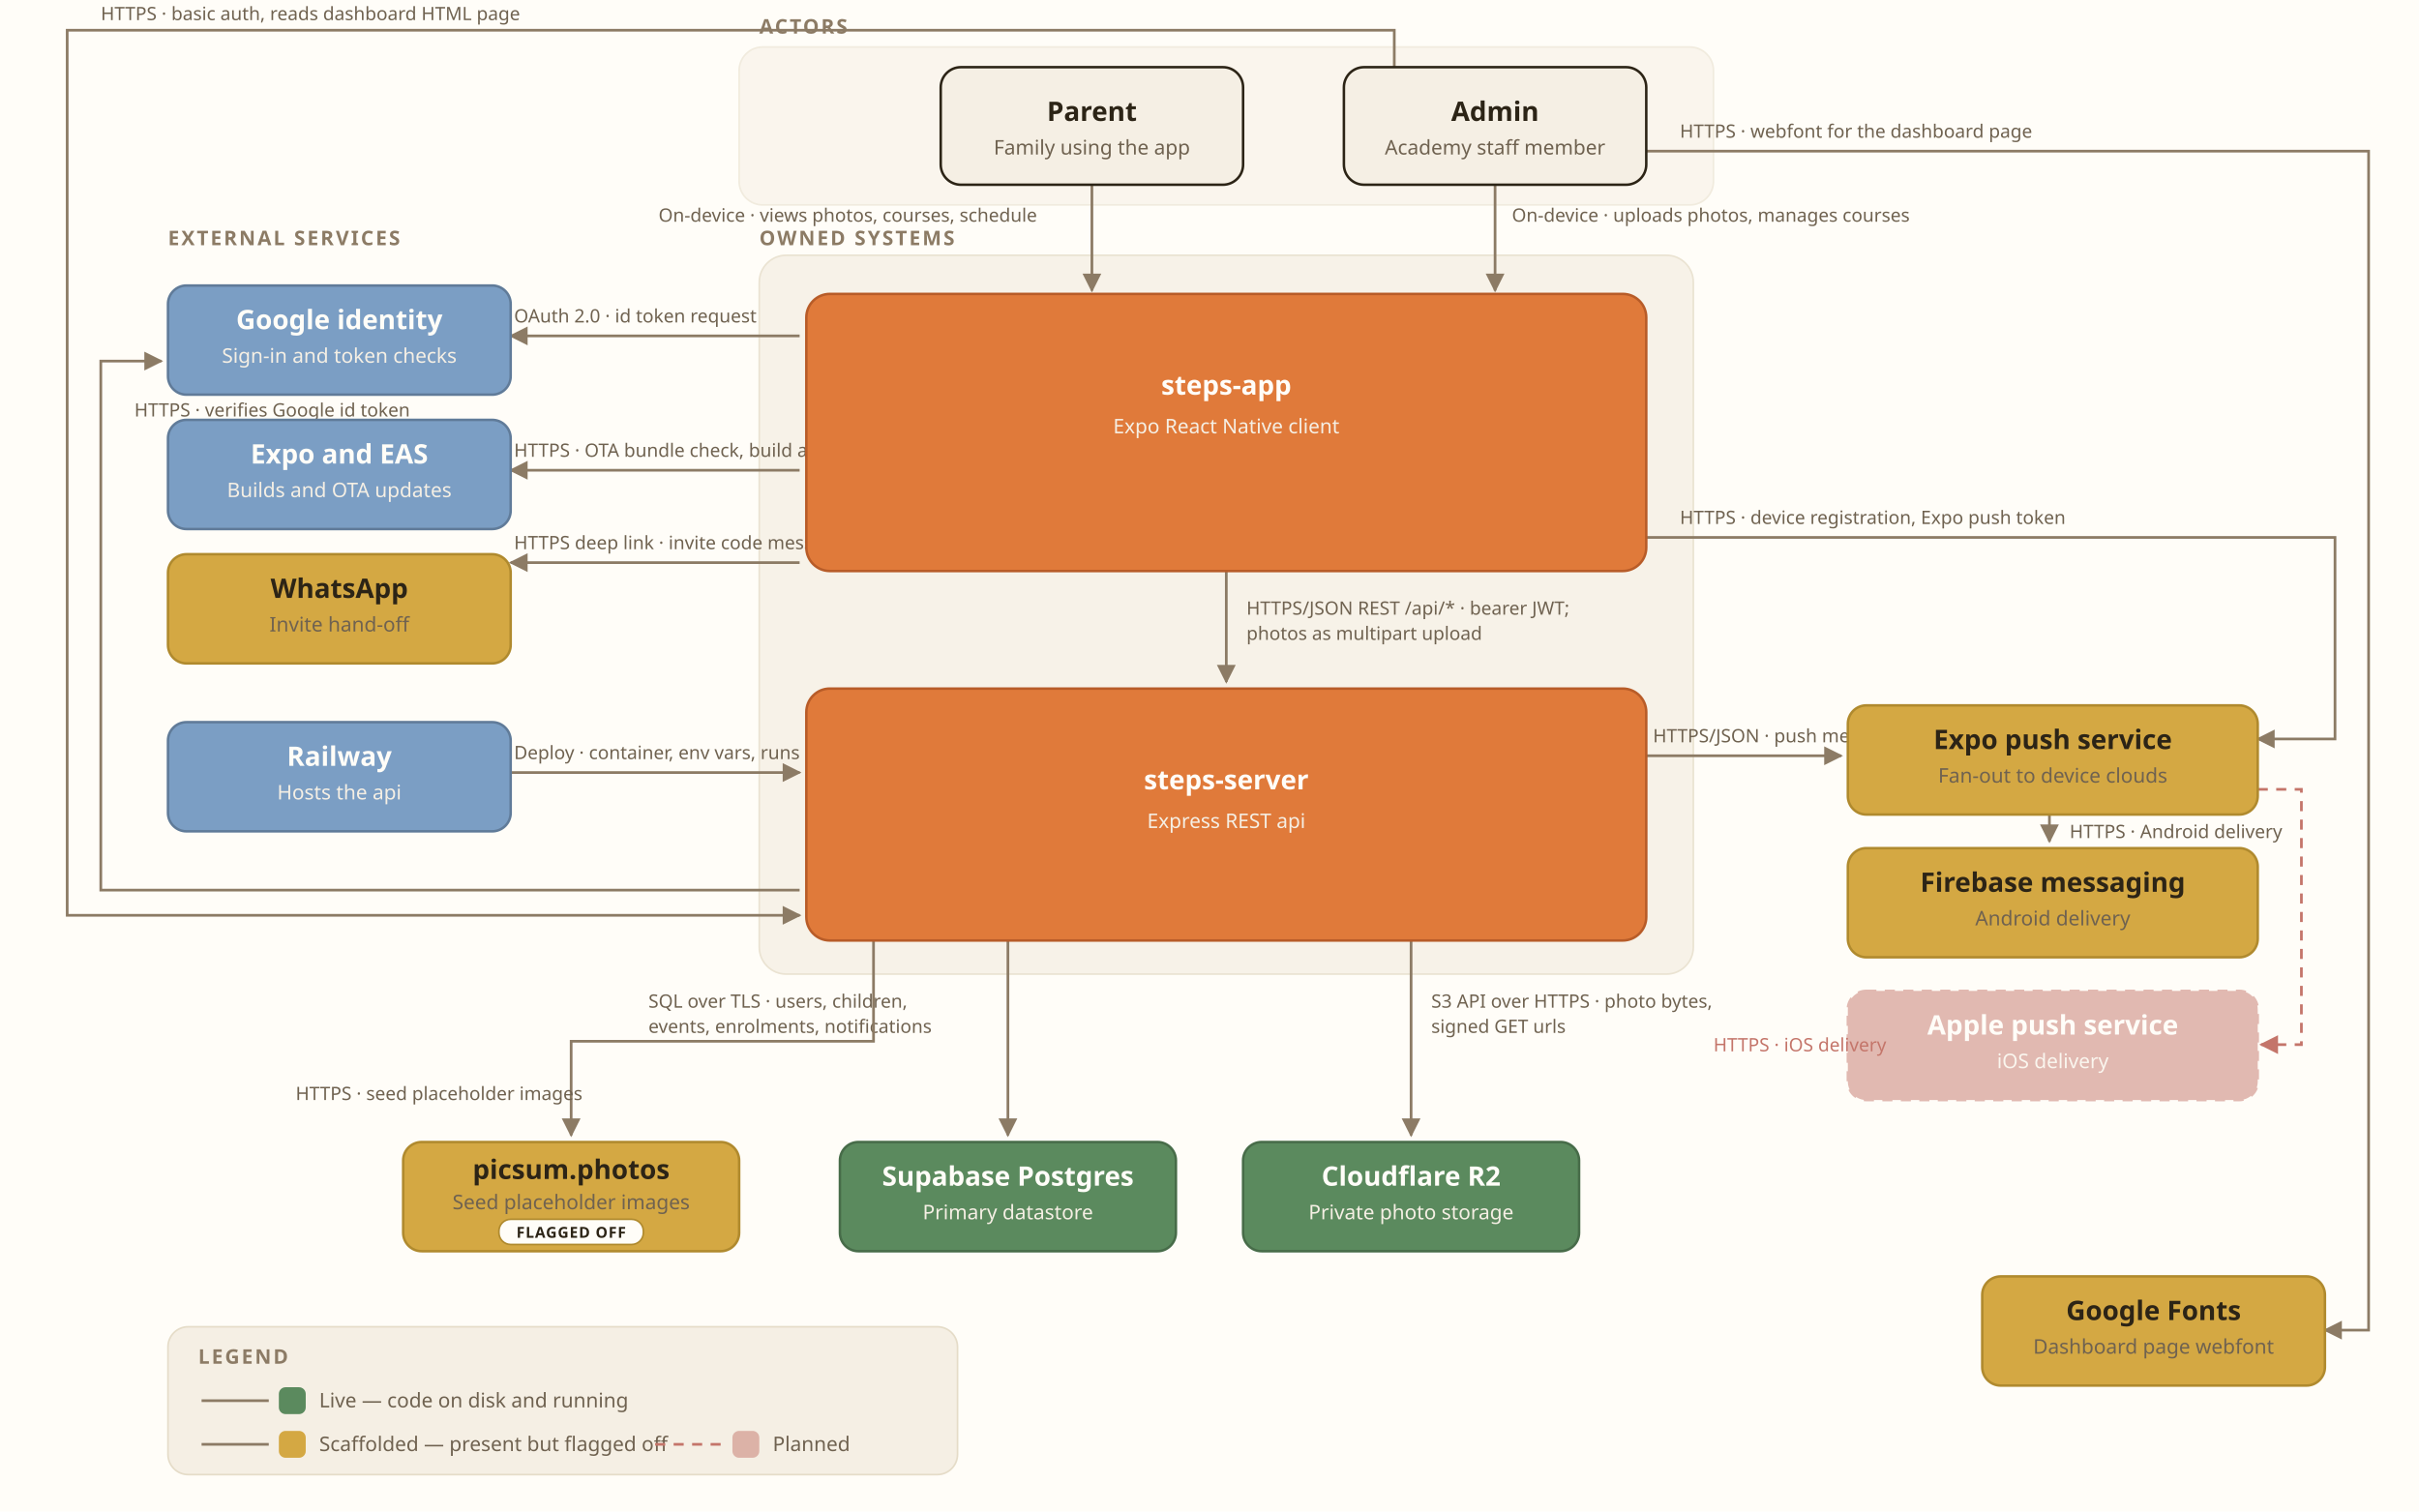
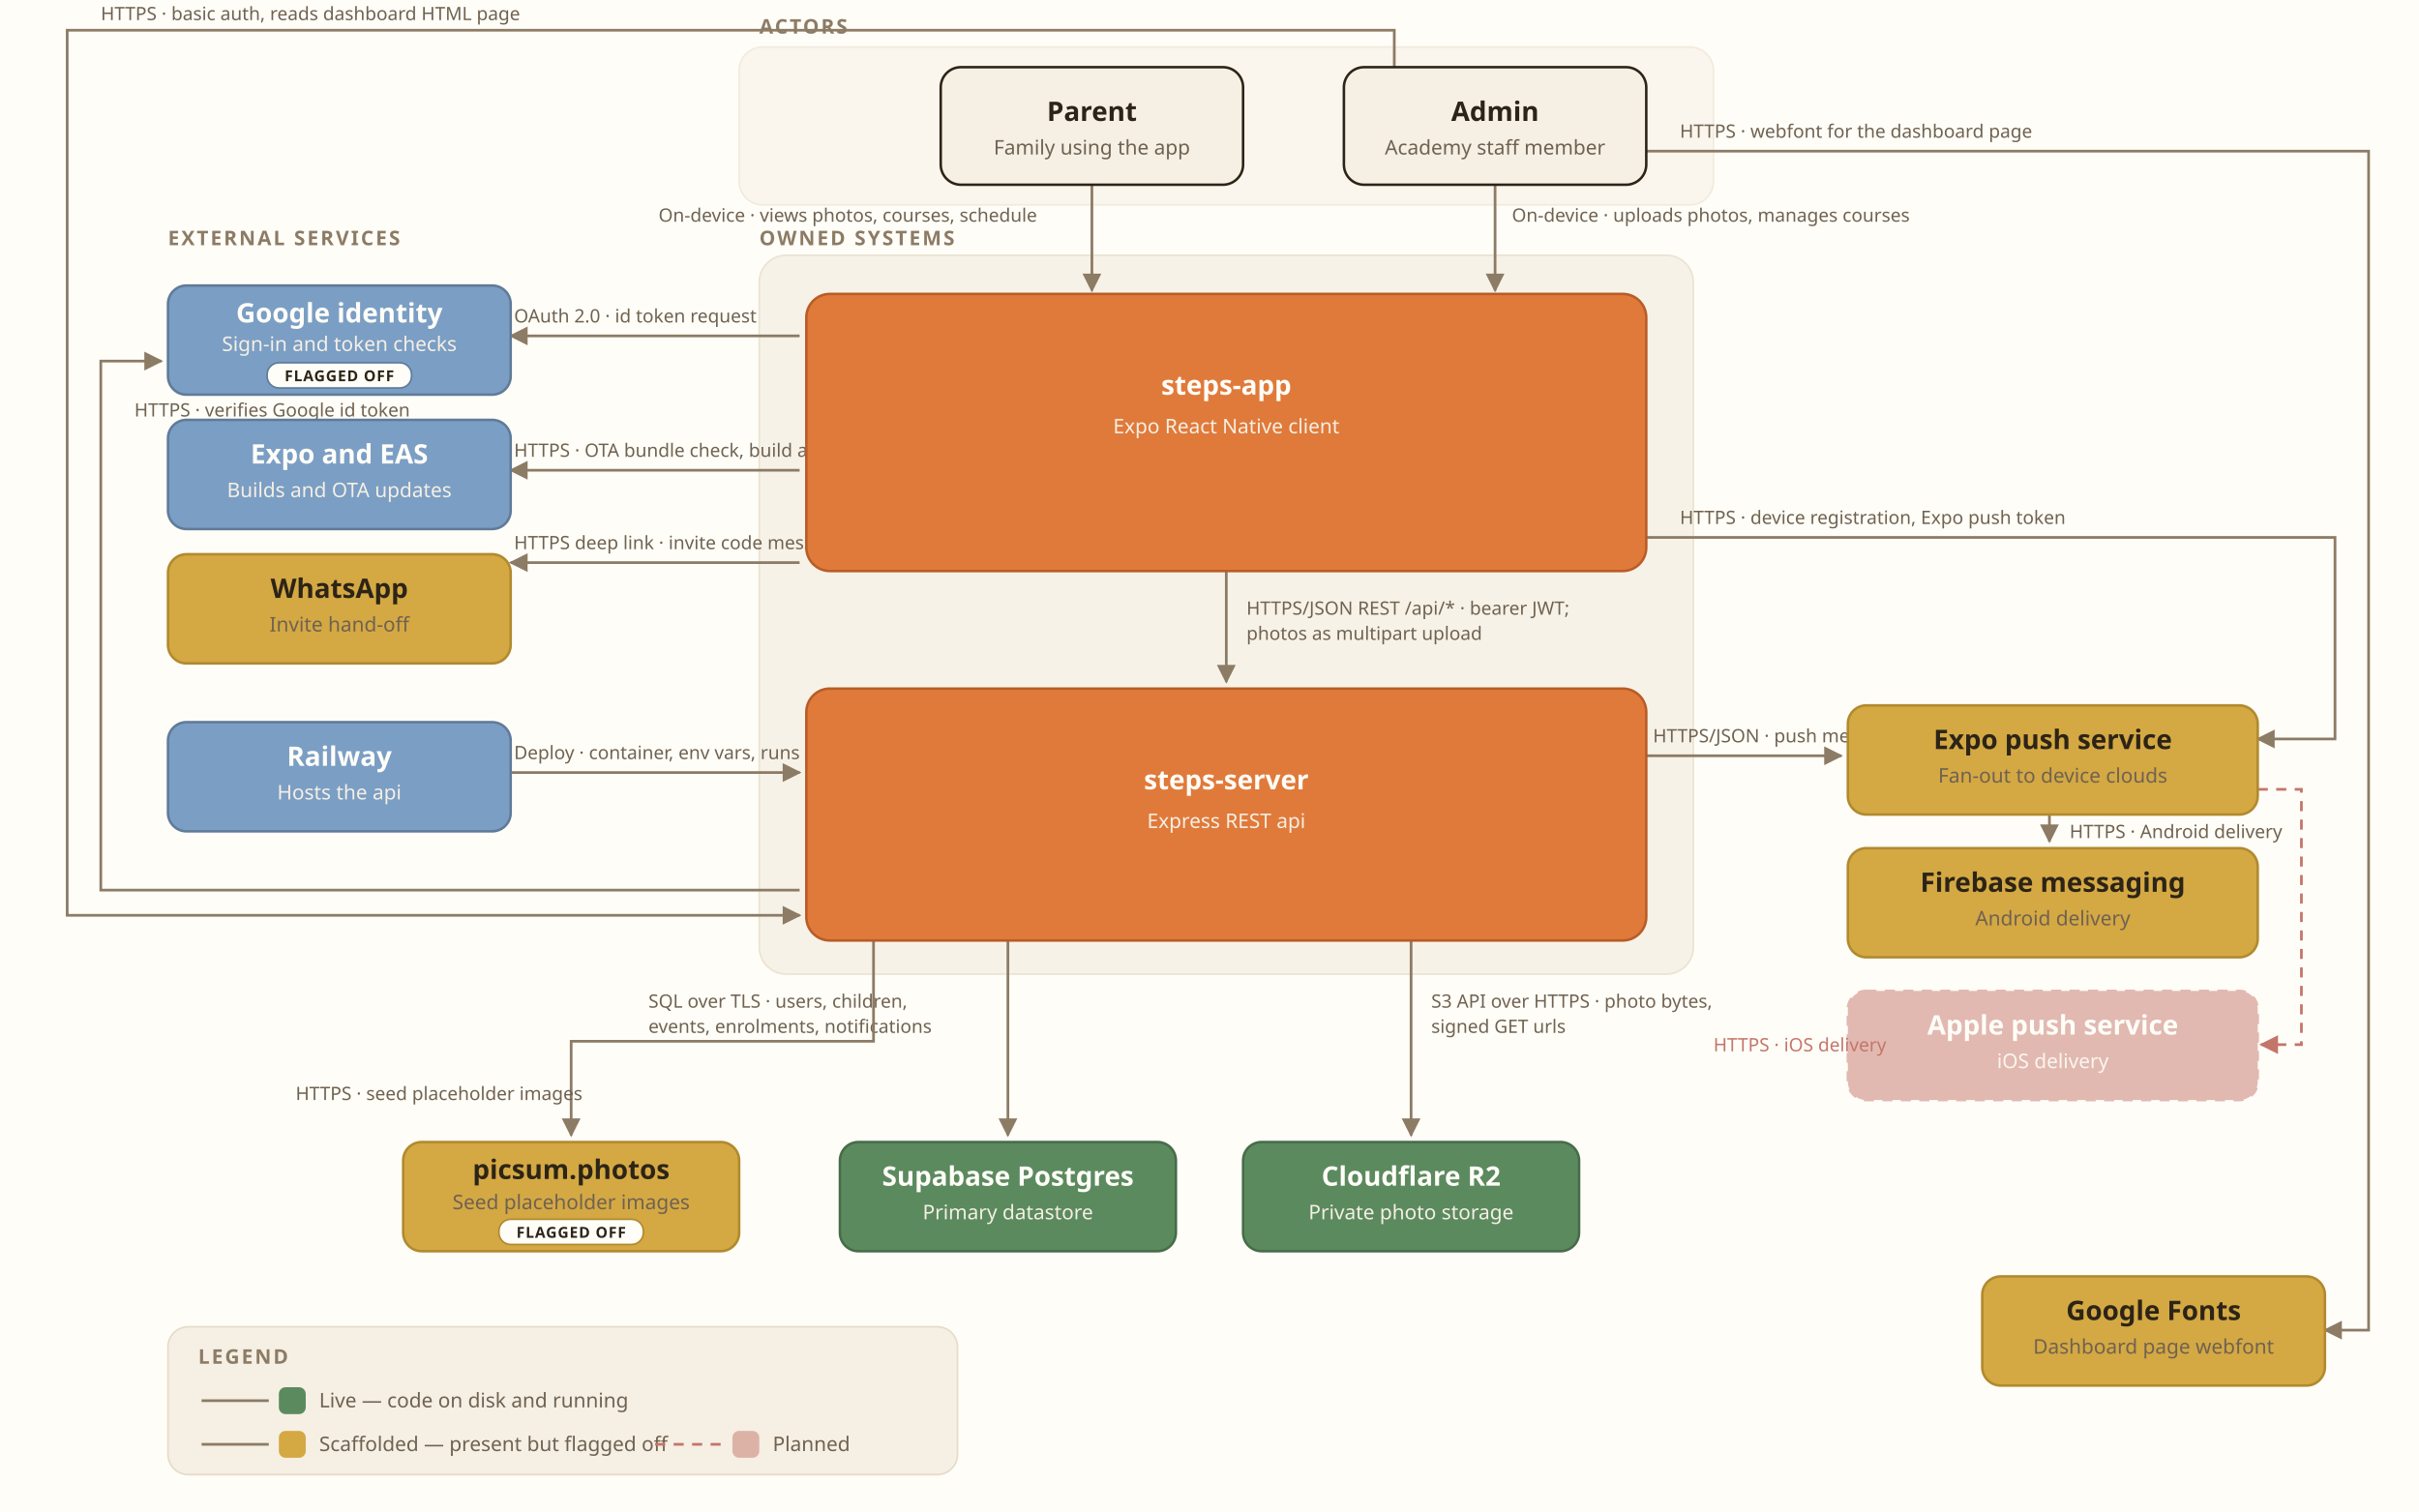
<svg xmlns="http://www.w3.org/2000/svg" viewBox="0 0 1440 900" width="1440" height="900" role="img" aria-label="Steps system context diagram">
  <style>
    .bg    { fill: #FFFDF8; }
    .tier  { fill: #F5EFE4; stroke: #E5DCC8; stroke-width: 1; }
    .tierlab { font: 600 12px Nunito, system-ui, sans-serif; fill: #8C7B65; letter-spacing: 1.2px; }
    .name  { font: 700 16px Nunito, system-ui, sans-serif; fill: #2C2416; }
    .sub   { font: 400 12px Nunito, system-ui, sans-serif; fill: #6F6250; }
    .nameL { font: 700 16px Nunito, system-ui, sans-serif; fill: #FFFDF8; }
    .subL  { font: 400 12px Nunito, system-ui, sans-serif; fill: #F5EFE4; }
    .edge  { stroke: #8C7B65; stroke-width: 1.6; fill: none; marker-end: url(#arrow); }
    .edgeP { stroke: #C4756A; stroke-width: 1.6; fill: none; stroke-dasharray: 6 5; marker-end: url(#arrowP); }
    .lab   { font: 400 11px Nunito, system-ui, sans-serif; fill: #6F6250; }
    .labP  { font: 400 11px Nunito, system-ui, sans-serif; fill: #C4756A; }
    .tag   { font: 700 9px Nunito, system-ui, sans-serif; fill: #2C2416; letter-spacing: .5px; }
    .box   { stroke-width: 1.5; }
  </style>
  <defs>
    <marker id="arrow" viewBox="0 0 10 10" refX="9" refY="5" markerWidth="7" markerHeight="7" orient="auto-start-reverse">
      <path d="M 0 0 L 10 5 L 0 10 z" fill="#8C7B65" />
    </marker>
    <marker id="arrowP" viewBox="0 0 10 10" refX="9" refY="5" markerWidth="7" markerHeight="7" orient="auto-start-reverse">
      <path d="M 0 0 L 10 5 L 0 10 z" fill="#C4756A" />
    </marker>
  </defs>
  <rect class="bg" x="0" y="0" width="1440" height="900" />
  <rect class="tier" x="440" y="28" width="580" height="94" rx="14" opacity=".55" />
  <rect class="tier" x="452" y="152" width="556" height="428" rx="16" opacity=".8" />
  <text class="tierlab" x="452" y="20">ACTORS</text>
  <text class="tierlab" x="452" y="146">OWNED SYSTEMS</text>
  <text class="tierlab" x="100" y="146">EXTERNAL SERVICES</text>
  <path class="edge" d="M 650 110 L 650 173" />
  <text class="lab" x="392" y="132">On-device · views photos, courses, schedule</text>
  <path class="edge" d="M 890 110 L 890 173" />
  <text class="lab" x="900" y="132">On-device · uploads photos, manages courses</text>
  <path class="edge" d="M 830 40 L 830 18 L 40 18 L 40 545 L 476 545" />
  <text class="lab" x="60" y="12">HTTPS · basic auth, reads dashboard HTML page</text>
  <path class="edge" d="M 980 90 L 1410 90 L 1410 792 L 1384 792" />
  <text class="lab" x="1000" y="82">HTTPS · webfont for the dashboard page</text>
  <path class="edge" d="M 476 200 L 304 200" />
  <text class="lab" x="306" y="192">OAuth 2.0 · id token request</text>
  <path class="edge" d="M 476 280 L 304 280" />
  <text class="lab" x="306" y="272">HTTPS · OTA bundle check, build artefacts</text>
  <path class="edge" d="M 476 335 L 304 335" />
  <text class="lab" x="306" y="327">HTTPS deep link · invite code message</text>
  <path class="edge" d="M 730 340 L 730 406" />
  <text class="lab" x="742" y="366">HTTPS/JSON REST /api/* · bearer JWT;</text>
  <text class="lab" x="742" y="381">photos as multipart upload</text>
  <path class="edge" d="M 980 320 L 1390 320 L 1390 440 L 1344 440" />
  <text class="lab" x="1000" y="312">HTTPS · device registration, Expo push token</text>
  <path class="edge" d="M 476 530 L 60 530 L 60 215 L 96 215" />
  <text class="lab" x="80" y="248">HTTPS · verifies Google id token</text>
  <path class="edge" d="M 600 560 L 600 676" />
  <text class="lab" x="386" y="600">SQL over TLS · users, children,</text>
  <text class="lab" x="386" y="615">events, enrolments, notifications</text>
  <path class="edge" d="M 840 560 L 840 676" />
  <text class="lab" x="852" y="600">S3 API over HTTPS · photo bytes,</text>
  <text class="lab" x="852" y="615">signed GET urls</text>
  <path class="edge" d="M 980 450 L 1096 450" />
  <text class="lab" x="984" y="442">HTTPS/JSON · push messages</text>
  <path class="edge" d="M 520 560 L 520 620 L 340 620 L 340 676" />
  <text class="lab" x="176" y="655">HTTPS · seed placeholder images</text>
  <path class="edge" d="M 1220 485 L 1220 501" />
  <text class="lab" x="1232" y="499">HTTPS · Android delivery</text>
  <path class="edgeP" d="M 1344 470 L 1370 470 L 1370 622 L 1346 622" />
  <text class="labP" x="1020" y="626">HTTPS · iOS delivery</text>
  <path class="edge" d="M 304 460 L 476 460" />
  <text class="lab" x="306" y="452">Deploy · container, env vars, runs migrations</text>
  <g>
    <rect class="box" x="560" y="40" width="180" height="70" rx="12" fill="#F5EFE4" stroke="#2C2416" />
    <text class="name" x="650" y="72" text-anchor="middle">Parent</text>
    <text class="sub" x="650" y="92" text-anchor="middle">Family using the app</text>
  </g>
  <g>
    <rect class="box" x="800" y="40" width="180" height="70" rx="12" fill="#F5EFE4" stroke="#2C2416" />
    <text class="name" x="890" y="72" text-anchor="middle">Admin</text>
    <text class="sub" x="890" y="92" text-anchor="middle">Academy staff member</text>
  </g>
  <g>
    <rect class="box" x="480" y="175" width="500" height="165" rx="14" fill="#E07A3A" stroke="#B85C28" />
    <text class="nameL" x="730" y="235" text-anchor="middle">steps-app</text>
    <text class="subL" x="730" y="258" text-anchor="middle">Expo React Native client</text>
  </g>
  <g>
    <rect class="box" x="480" y="410" width="500" height="150" rx="14" fill="#E07A3A" stroke="#B85C28" />
    <text class="nameL" x="730" y="470" text-anchor="middle">steps-server</text>
    <text class="subL" x="730" y="493" text-anchor="middle">Express REST api</text>
  </g>
  <g>
    <rect class="box" x="100" y="170" width="204" height="65" rx="11" fill="#7B9EC4" stroke="#607B99" />
-     <text class="nameL" x="202" y="196" text-anchor="middle">Google identity</text>
-     <text class="subL" x="202" y="216" text-anchor="middle">Sign-in and token checks</text>
+     <text class="nameL" x="202" y="192" text-anchor="middle">Google identity</text>
+     <text class="subL" x="202" y="209" text-anchor="middle">Sign-in and token checks</text>
+     <rect x="159" y="216" width="86" height="15" rx="7" fill="#FFFDF8" stroke="#607B99" />
+     <text class="tag" x="202" y="227" text-anchor="middle">FLAGGED OFF</text>
  </g>
  <g>
    <rect class="box" x="100" y="250" width="204" height="65" rx="11" fill="#7B9EC4" stroke="#607B99" />
    <text class="nameL" x="202" y="276" text-anchor="middle">Expo and EAS</text>
    <text class="subL" x="202" y="296" text-anchor="middle">Builds and OTA updates</text>
  </g>
  <g>
    <rect class="box" x="100" y="330" width="204" height="65" rx="11" fill="#D4A843" stroke="#B08A2E" />
    <text class="name" x="202" y="356" text-anchor="middle">WhatsApp</text>
    <text class="sub" x="202" y="376" text-anchor="middle">Invite hand-off</text>
  </g>
  <g>
    <rect class="box" x="100" y="430" width="204" height="65" rx="11" fill="#7B9EC4" stroke="#607B99" />
    <text class="nameL" x="202" y="456" text-anchor="middle">Railway</text>
    <text class="subL" x="202" y="476" text-anchor="middle">Hosts the api</text>
  </g>
  <g>
    <rect class="box" x="1100" y="420" width="244" height="65" rx="11" fill="#D4A843" stroke="#B08A2E" />
    <text class="name" x="1222" y="446" text-anchor="middle">Expo push service</text>
    <text class="sub" x="1222" y="466" text-anchor="middle">Fan-out to device clouds</text>
  </g>
  <g>
    <rect class="box" x="1100" y="505" width="244" height="65" rx="11" fill="#D4A843" stroke="#B08A2E" />
    <text class="name" x="1222" y="531" text-anchor="middle">Firebase messaging</text>
    <text class="sub" x="1222" y="551" text-anchor="middle">Android delivery</text>
  </g>
  <g opacity=".5">
    <rect class="box" x="1100" y="590" width="244" height="65" rx="11" fill="#C4756A" stroke="#C4756A" stroke-dasharray="6 5" />
    <text class="nameL" x="1222" y="616" text-anchor="middle">Apple push service</text>
    <text class="subL" x="1222" y="636" text-anchor="middle">iOS delivery</text>
  </g>
  <g>
    <rect class="box" x="240" y="680" width="200" height="65" rx="11" fill="#D4A843" stroke="#B08A2E" />
    <text class="name" x="340" y="702" text-anchor="middle">picsum.photos</text>
    <text class="sub" x="340" y="720" text-anchor="middle">Seed placeholder images</text>
    <rect x="297" y="726" width="86" height="15" rx="7" fill="#FFFDF8" stroke="#B08A2E" />
    <text class="tag" x="340" y="737" text-anchor="middle">FLAGGED OFF</text>
  </g>
  <g>
    <rect class="box" x="500" y="680" width="200" height="65" rx="11" fill="#5B8A5E" stroke="#476C49" />
    <text class="nameL" x="600" y="706" text-anchor="middle">Supabase Postgres</text>
    <text class="subL" x="600" y="726" text-anchor="middle">Primary datastore</text>
  </g>
  <g>
    <rect class="box" x="740" y="680" width="200" height="65" rx="11" fill="#5B8A5E" stroke="#476C49" />
    <text class="nameL" x="840" y="706" text-anchor="middle">Cloudflare R2</text>
    <text class="subL" x="840" y="726" text-anchor="middle">Private photo storage</text>
  </g>
  <g>
    <rect class="box" x="1180" y="760" width="204" height="65" rx="11" fill="#D4A843" stroke="#B08A2E" />
    <text class="name" x="1282" y="786" text-anchor="middle">Google Fonts</text>
    <text class="sub" x="1282" y="806" text-anchor="middle">Dashboard page webfont</text>
  </g>
  <g>
    <rect x="100" y="790" width="470" height="88" rx="12" fill="#F5EFE4" stroke="#E5DCC8" />
    <text class="tierlab" x="118" y="812">LEGEND</text>
    <line x1="120" y1="834" x2="160" y2="834" stroke="#8C7B65" stroke-width="1.6" />
    <rect x="166" y="826" width="16" height="16" rx="4" fill="#5B8A5E" />
    <text class="sub" x="190" y="838">Live — code on disk and running</text>
    <line x1="120" y1="860" x2="160" y2="860" stroke="#8C7B65" stroke-width="1.6" />
    <rect x="166" y="852" width="16" height="16" rx="4" fill="#D4A843" />
    <text class="sub" x="190" y="864">Scaffolded — present but flagged off</text>
    <line x1="390" y1="860" x2="430" y2="860" stroke="#C4756A" stroke-width="1.6" stroke-dasharray="6 5" />
    <rect x="436" y="852" width="16" height="16" rx="4" fill="#C4756A" opacity=".5" />
    <text class="sub" x="460" y="864">Planned</text>
  </g>
</svg>
